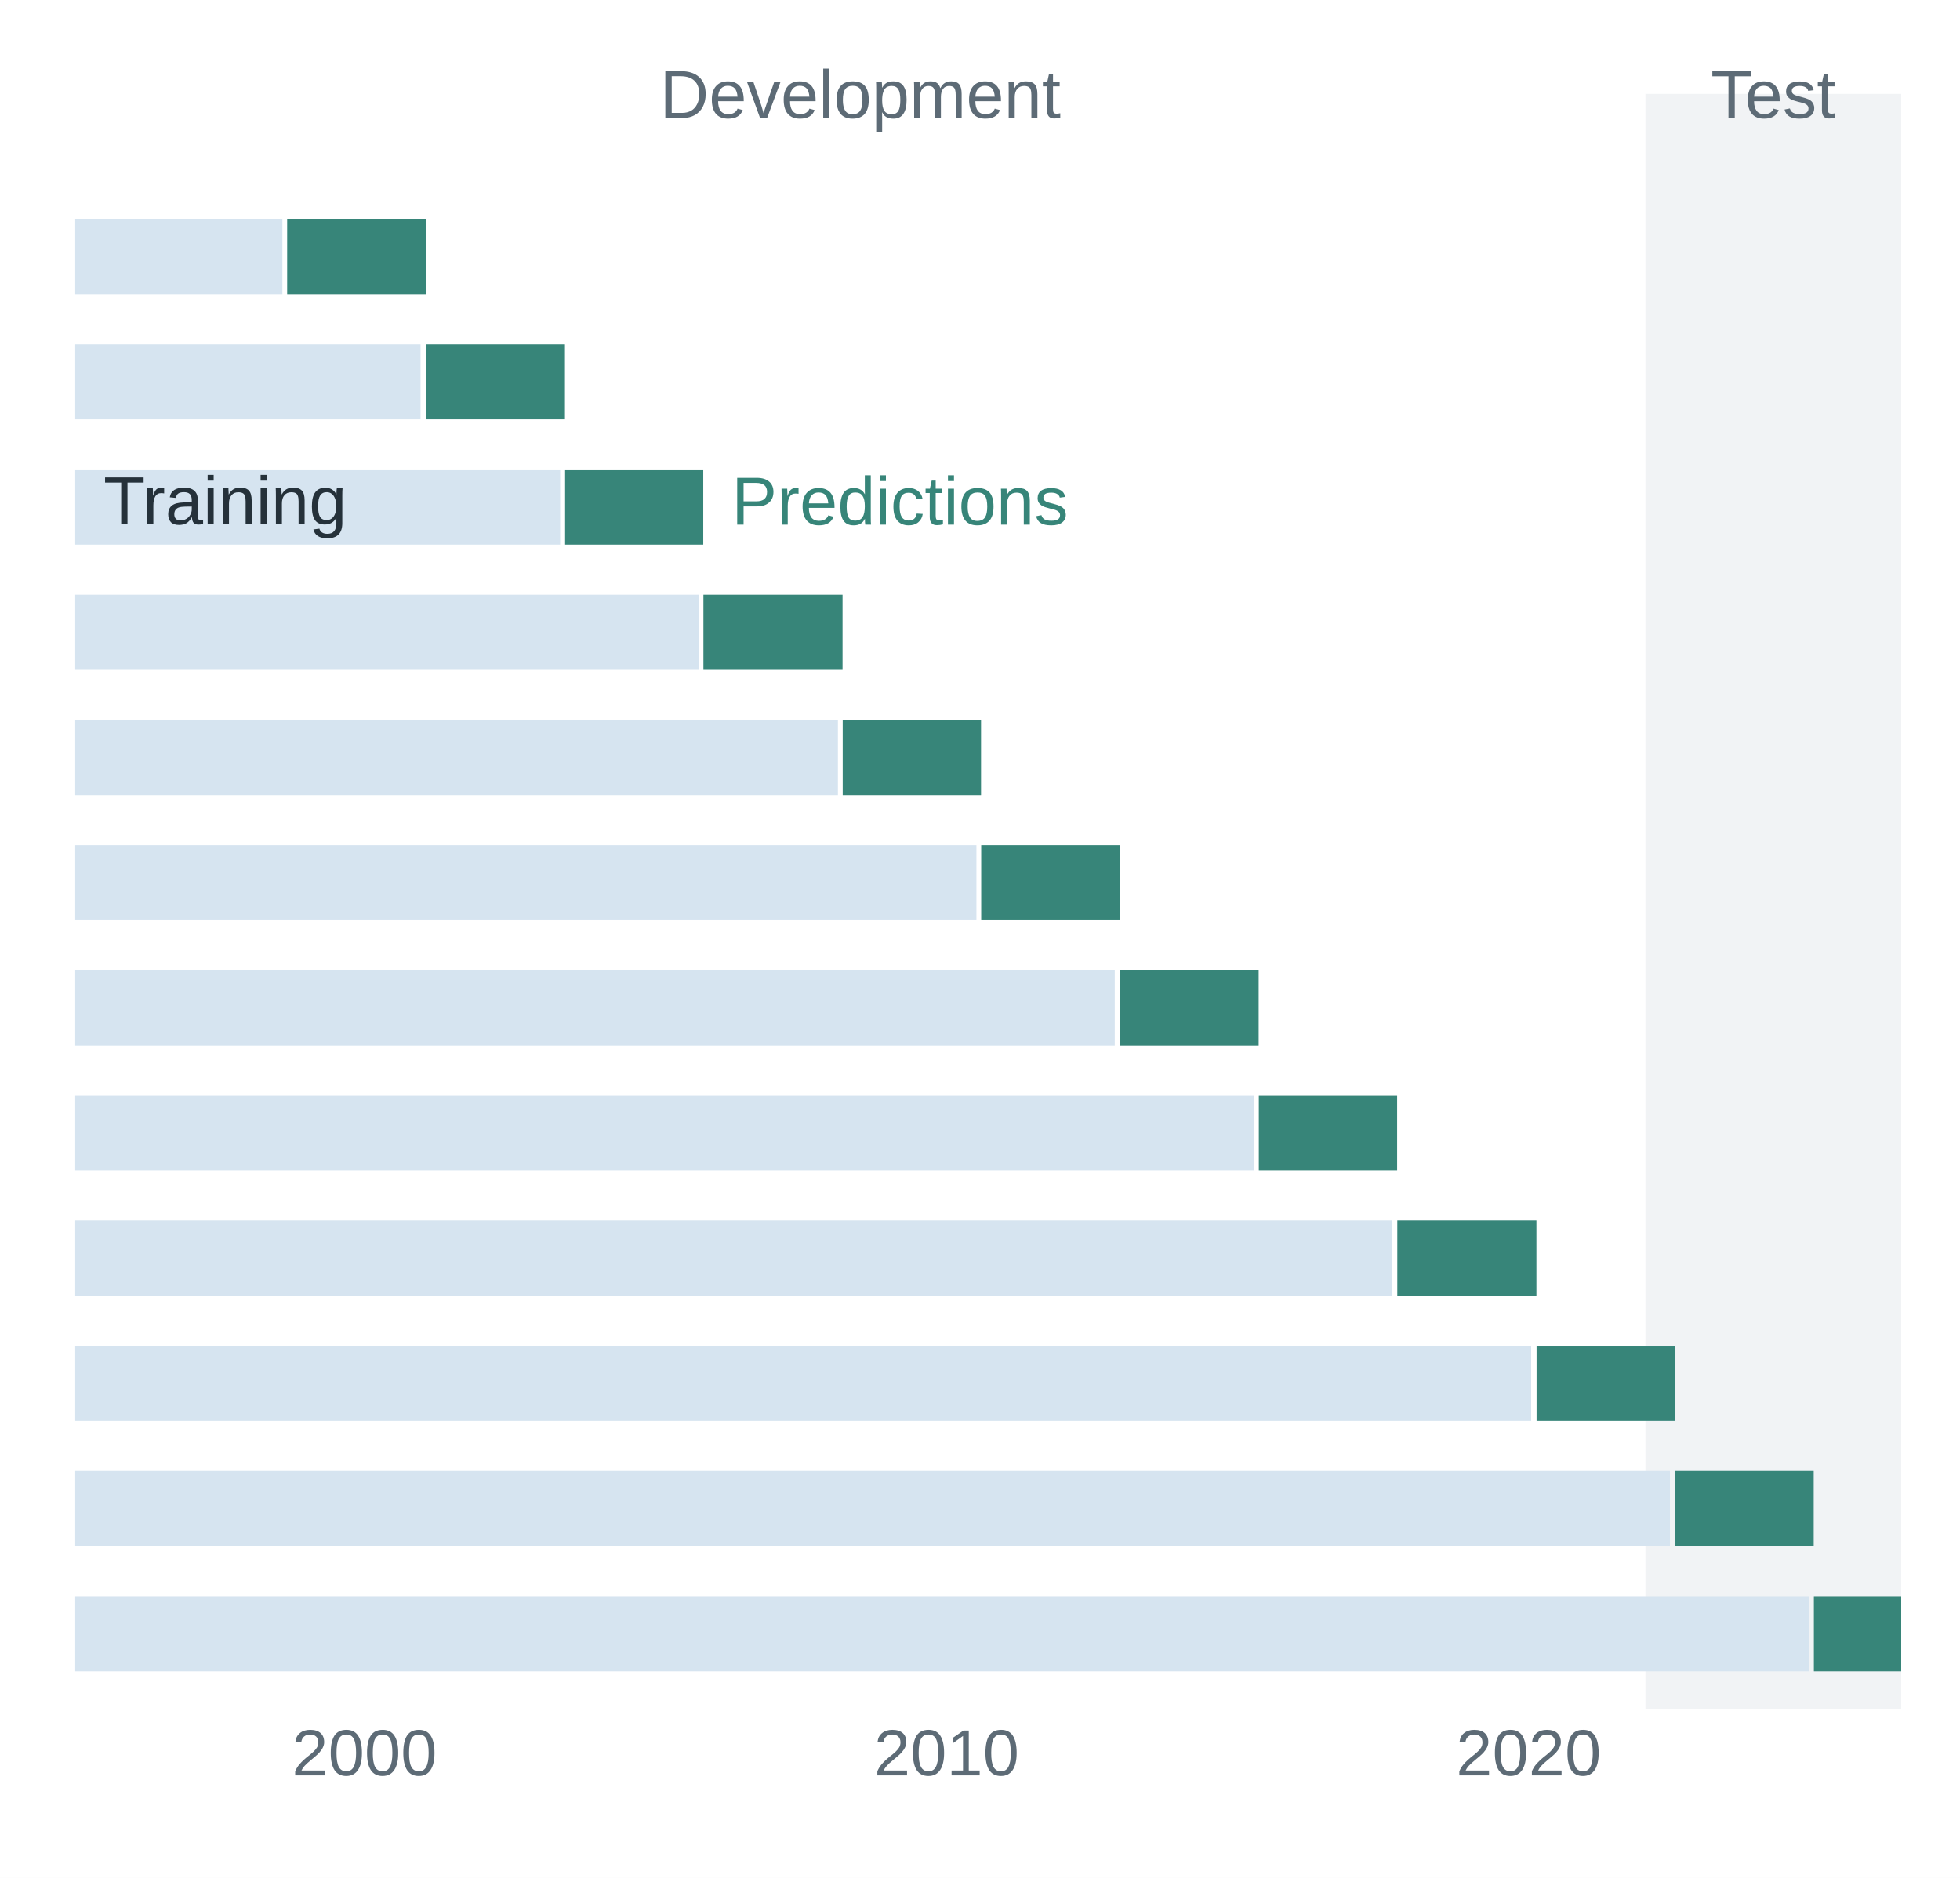
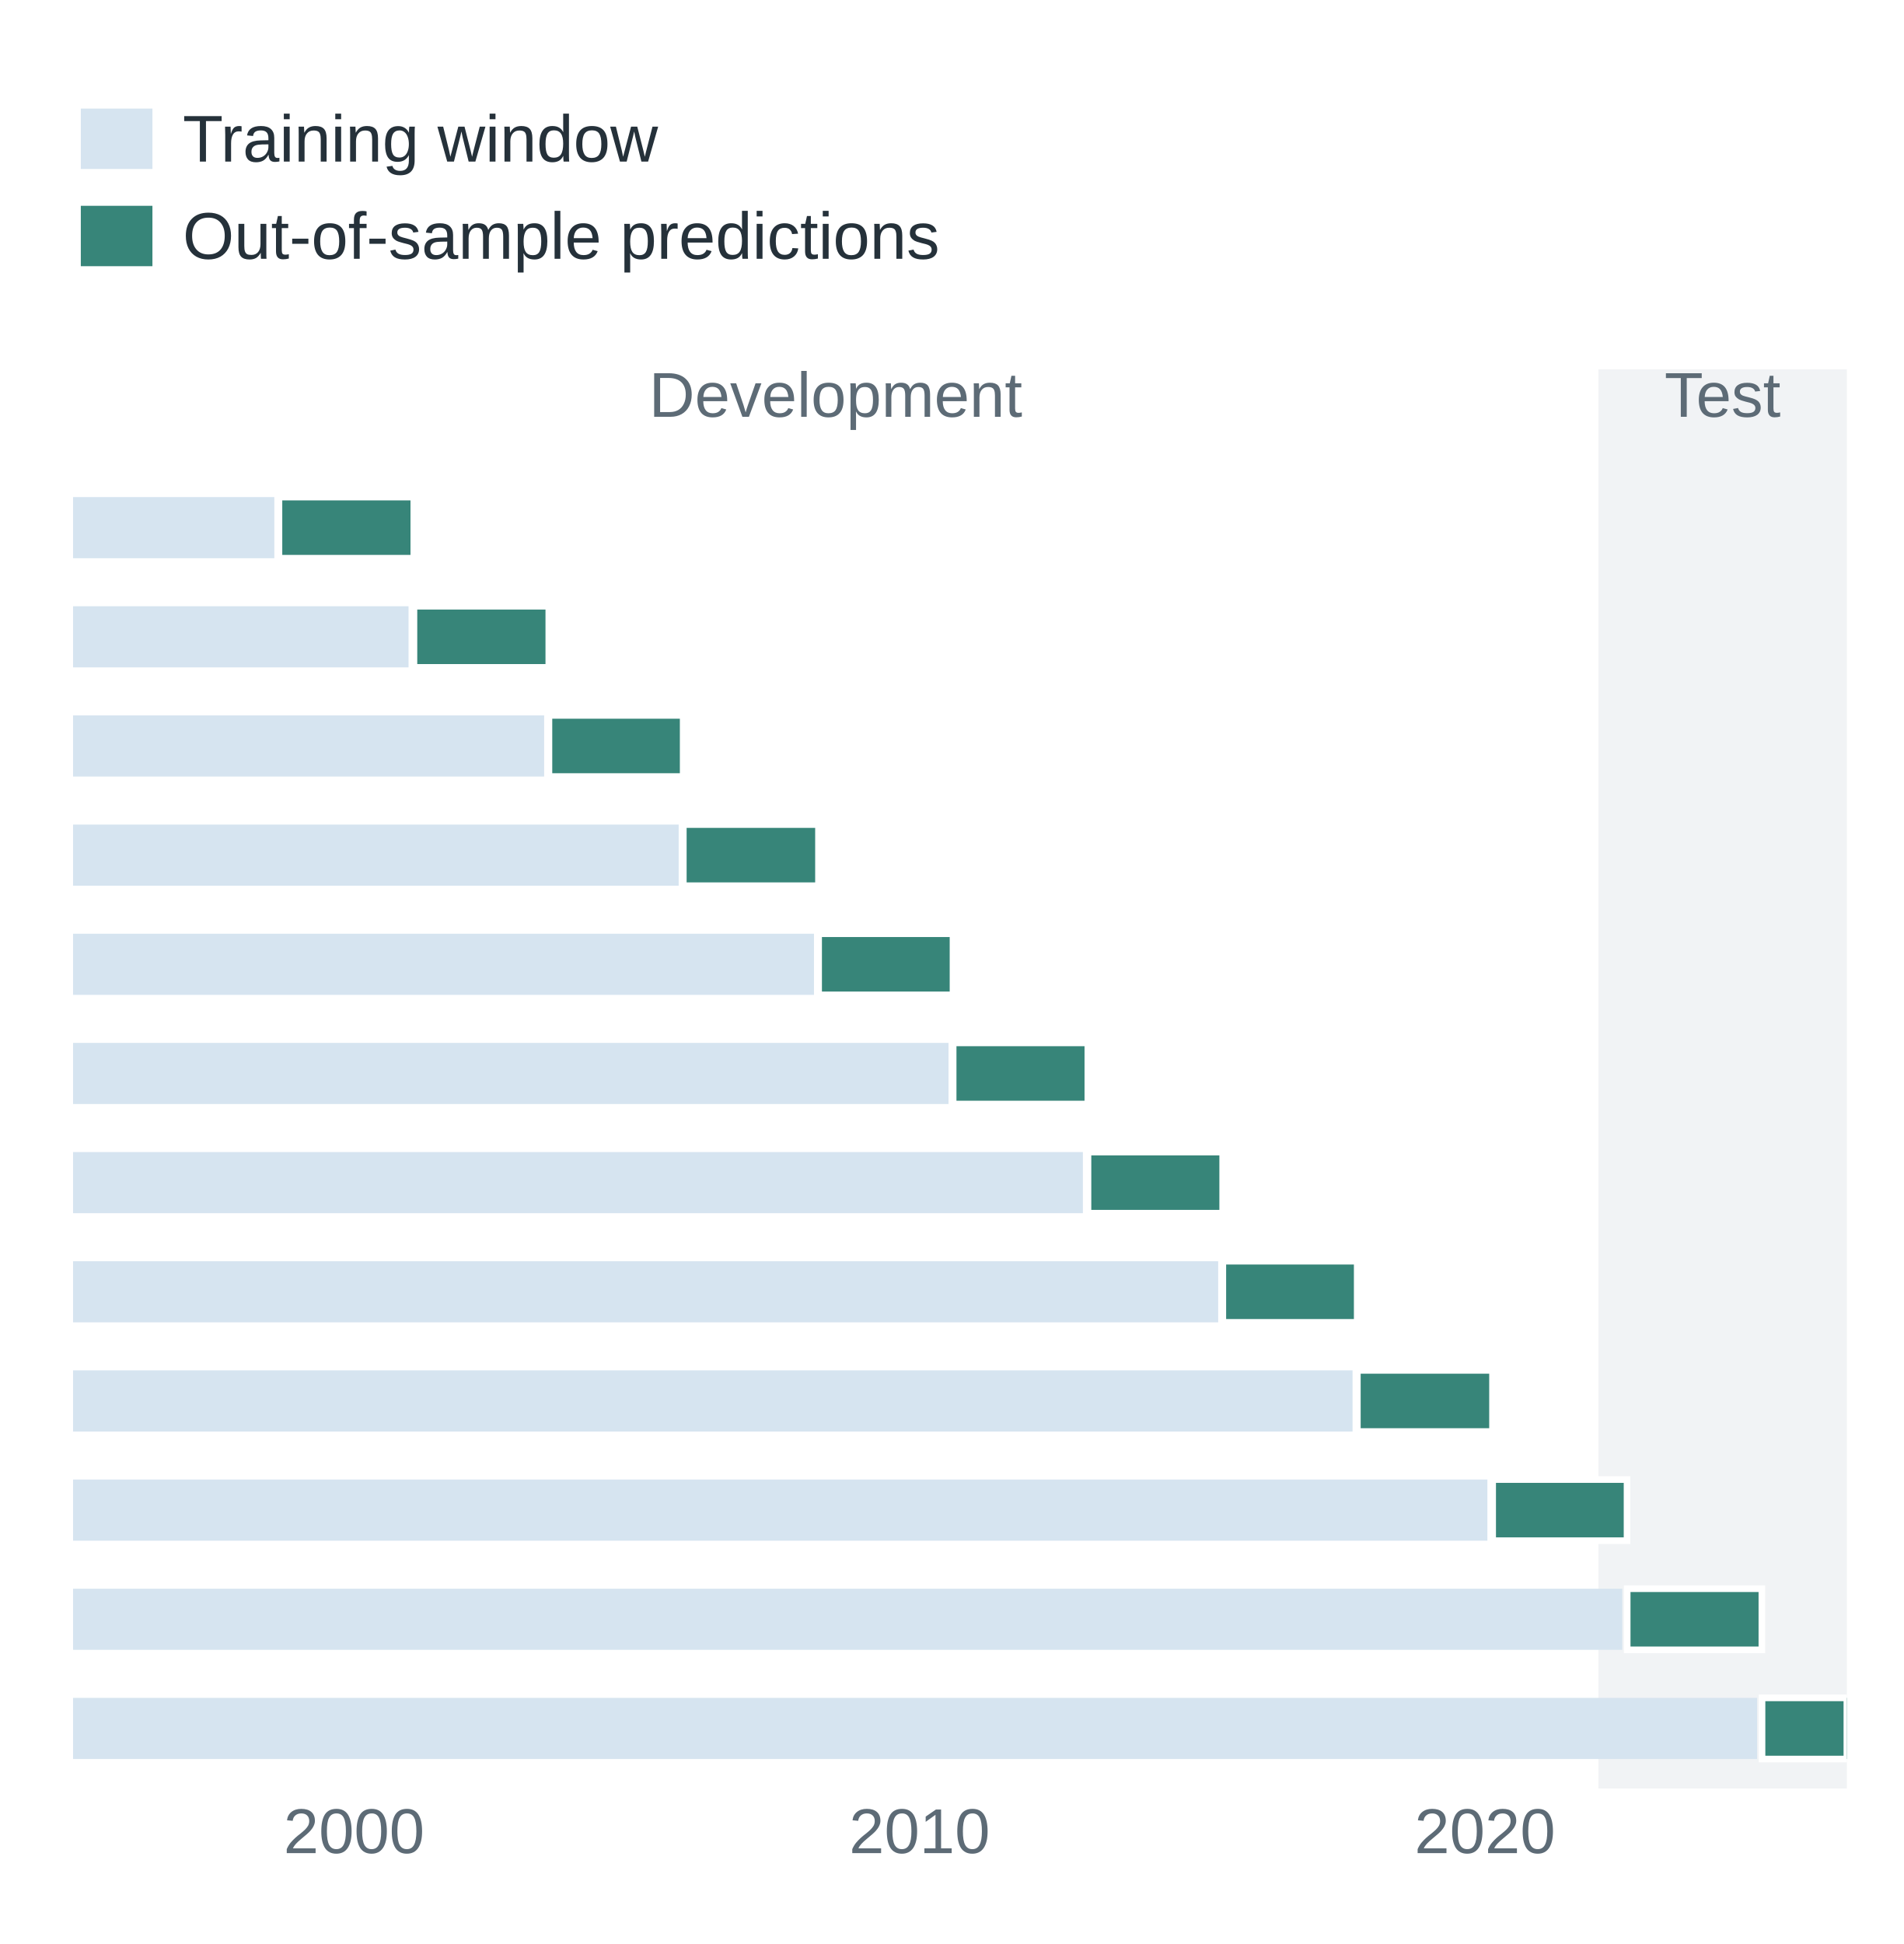
- <svg xmlns="http://www.w3.org/2000/svg" width="345.6pt" height="331.2pt" viewBox="0 0 345.6 331.2" version="1.1">
+ <svg xmlns="http://www.w3.org/2000/svg" width="345.6pt" height="352.8pt" viewBox="0 0 345.6 352.8" version="1.1">
  <defs>
    <style type="text/css">*{stroke-linejoin: round; stroke-linecap: butt}</style>
  </defs>
  <g id="figure_1">
    <g id="patch_1">
-       <path d="M 0 331.2 L 345.6 331.2 L 345.6 0 L 0 0 z " style="fill: #ffffff" />
+       <path d="M 0 352.8 L 345.6 352.8 L 345.6 0 L 0 0 z " style="fill: #ffffff" />
    </g>
    <g id="axes_1">
      <g id="patch_2">
-         <path d="M 10.368 301.392 L 335.232 301.392 L 335.232 16.56 L 10.368 16.56 z " style="fill: #ffffff" />
+         <path d="M 10.368 324.576 L 335.232 324.576 L 335.232 67.032 L 10.368 67.032 z " style="fill: #ffffff" />
      </g>
      <g id="patch_3">
-         <path d="M 290.132 301.392 L 335.232 301.392 L 335.232 16.56 L 290.132 16.56 z " clip-path="url(#p6704af78ea)" style="fill: #f1f3f5" />
+         <path d="M 290.132 324.576 L 335.232 324.576 L 335.232 67.032 L 290.132 67.032 z " clip-path="url(#p08359004d8)" style="fill: #f1f3f5" />
      </g>
      <g id="matplotlib.axis_1">
        <g id="xtick_1">
          <g id="line2d_1" />
          <g id="text_1">
-             <text style="font-size: 11.5px; font-family: 'Arial', 'DejaVu Sans', sans-serif; text-anchor: middle; fill: #5d6b76" x="64.264" y="313.123" transform="rotate(-0 64.26378 313.1235)">2000</text>
+             <text style="font-size: 11.5px; font-family: 'Arial', 'DejaVu Sans', sans-serif; text-anchor: middle; fill: #5d6b76" x="64.264" y="336.307" transform="rotate(-0 64.26378 336.3075)">2000</text>
          </g>
        </g>
        <g id="xtick_2">
          <g id="line2d_2" />
          <g id="text_2">
-             <text style="font-size: 11.5px; font-family: 'Arial', 'DejaVu Sans', sans-serif; text-anchor: middle; fill: #5d6b76" x="166.913" y="313.123" transform="rotate(-0 166.9131 313.1235)">2010</text>
+             <text style="font-size: 11.5px; font-family: 'Arial', 'DejaVu Sans', sans-serif; text-anchor: middle; fill: #5d6b76" x="166.913" y="336.307" transform="rotate(-0 166.9131 336.3075)">2010</text>
          </g>
        </g>
        <g id="xtick_3">
          <g id="line2d_3" />
          <g id="text_3">
-             <text style="font-size: 11.5px; font-family: 'Arial', 'DejaVu Sans', sans-serif; text-anchor: middle; fill: #5d6b76" x="269.534" y="313.123" transform="rotate(-0 269.5342 313.1235)">2020</text>
+             <text style="font-size: 11.5px; font-family: 'Arial', 'DejaVu Sans', sans-serif; text-anchor: middle; fill: #5d6b76" x="269.534" y="336.307" transform="rotate(-0 269.5342 336.3075)">2020</text>
          </g>
        </g>
      </g>
      <g id="matplotlib.axis_2" />
      <g id="patch_4">
-         <path d="M 13.262 38.64 L 49.792 38.64 L 49.792 51.888 L 13.262 51.888 z " clip-path="url(#p6704af78ea)" style="fill: #d6e4f0" />
+         <path d="M 13.262 90.211 L 49.792 90.211 L 49.792 101.305 L 13.262 101.305 z " clip-path="url(#p08359004d8)" style="fill: #d6e4f0" />
      </g>
      <g id="patch_5">
-         <path d="M 50.635 38.64 L 75.11 38.64 L 75.11 51.888 L 50.635 51.888 z " clip-path="url(#p6704af78ea)" style="fill: #378579" />
+         <path d="M 50.635 90.211 L 75.11 90.211 L 75.11 101.305 L 50.635 101.305 z " clip-path="url(#p08359004d8)" style="fill: #378579; stroke: #ffffff; stroke-width: 1.2; stroke-linejoin: miter" />
      </g>
      <g id="patch_6">
-         <path d="M 13.262 60.72 L 74.155 60.72 L 74.155 73.968 L 13.262 73.968 z " clip-path="url(#p6704af78ea)" style="fill: #d6e4f0" />
+         <path d="M 13.262 110.022 L 74.155 110.022 L 74.155 121.116 L 13.262 121.116 z " clip-path="url(#p08359004d8)" style="fill: #d6e4f0" />
      </g>
      <g id="patch_7">
-         <path d="M 75.138 60.72 L 99.614 60.72 L 99.614 73.968 L 75.138 73.968 z " clip-path="url(#p6704af78ea)" style="fill: #378579" />
+         <path d="M 75.138 110.022 L 99.614 110.022 L 99.614 121.116 L 75.138 121.116 z " clip-path="url(#p08359004d8)" style="fill: #378579; stroke: #ffffff; stroke-width: 1.2; stroke-linejoin: miter" />
      </g>
      <g id="patch_8">
-         <path d="M 13.262 82.8 L 98.771 82.8 L 98.771 96.048 L 13.262 96.048 z " clip-path="url(#p6704af78ea)" style="fill: #d6e4f0" />
+         <path d="M 13.262 129.833 L 98.771 129.833 L 98.771 140.927 L 13.262 140.927 z " clip-path="url(#p08359004d8)" style="fill: #d6e4f0" />
      </g>
      <g id="patch_9">
-         <path d="M 99.642 82.8 L 124.004 82.8 L 124.004 96.048 L 99.642 96.048 z " clip-path="url(#p6704af78ea)" style="fill: #378579" />
+         <path d="M 99.642 129.833 L 124.004 129.833 L 124.004 140.927 L 99.642 140.927 z " clip-path="url(#p08359004d8)" style="fill: #378579; stroke: #ffffff; stroke-width: 1.2; stroke-linejoin: miter" />
      </g>
      <g id="patch_10">
-         <path d="M 13.262 104.88 L 123.189 104.88 L 123.189 118.128 L 13.262 118.128 z " clip-path="url(#p6704af78ea)" style="fill: #d6e4f0" />
+         <path d="M 13.262 149.644 L 123.189 149.644 L 123.189 160.738 L 13.262 160.738 z " clip-path="url(#p08359004d8)" style="fill: #d6e4f0" />
      </g>
      <g id="patch_11">
-         <path d="M 124.032 104.88 L 148.564 104.88 L 148.564 118.128 L 124.032 118.128 z " clip-path="url(#p6704af78ea)" style="fill: #378579" />
+         <path d="M 124.032 149.644 L 148.564 149.644 L 148.564 160.738 L 124.032 160.738 z " clip-path="url(#p08359004d8)" style="fill: #378579; stroke: #ffffff; stroke-width: 1.2; stroke-linejoin: miter" />
      </g>
      <g id="patch_12">
-         <path d="M 13.262 126.96 L 147.749 126.96 L 147.749 140.208 L 13.262 140.208 z " clip-path="url(#p6704af78ea)" style="fill: #d6e4f0" />
+         <path d="M 13.262 169.455 L 147.749 169.455 L 147.749 180.549 L 13.262 180.549 z " clip-path="url(#p08359004d8)" style="fill: #d6e4f0" />
      </g>
      <g id="patch_13">
-         <path d="M 148.592 126.96 L 172.983 126.96 L 172.983 140.208 L 148.592 140.208 z " clip-path="url(#p6704af78ea)" style="fill: #378579" />
+         <path d="M 148.592 169.455 L 172.983 169.455 L 172.983 180.549 L 148.592 180.549 z " clip-path="url(#p08359004d8)" style="fill: #378579; stroke: #ffffff; stroke-width: 1.2; stroke-linejoin: miter" />
      </g>
      <g id="patch_14">
-         <path d="M 13.262 149.04 L 172.168 149.04 L 172.168 162.288 L 13.262 162.288 z " clip-path="url(#p6704af78ea)" style="fill: #d6e4f0" />
+         <path d="M 13.262 189.266 L 172.168 189.266 L 172.168 200.361 L 13.262 200.361 z " clip-path="url(#p08359004d8)" style="fill: #d6e4f0" />
      </g>
      <g id="patch_15">
-         <path d="M 173.011 149.04 L 197.458 149.04 L 197.458 162.288 L 173.011 162.288 z " clip-path="url(#p6704af78ea)" style="fill: #378579" />
+         <path d="M 173.011 189.266 L 197.458 189.266 L 197.458 200.361 L 173.011 200.361 z " clip-path="url(#p08359004d8)" style="fill: #378579; stroke: #ffffff; stroke-width: 1.2; stroke-linejoin: miter" />
      </g>
      <g id="patch_16">
-         <path d="M 13.262 171.12 L 196.559 171.12 L 196.559 184.368 L 13.262 184.368 z " clip-path="url(#p6704af78ea)" style="fill: #d6e4f0" />
+         <path d="M 13.262 209.077 L 196.559 209.077 L 196.559 220.172 L 13.262 220.172 z " clip-path="url(#p08359004d8)" style="fill: #d6e4f0" />
      </g>
      <g id="patch_17">
-         <path d="M 197.486 171.12 L 221.933 171.12 L 221.933 184.368 L 197.486 184.368 z " clip-path="url(#p6704af78ea)" style="fill: #378579" />
+         <path d="M 197.486 209.077 L 221.933 209.077 L 221.933 220.172 L 197.486 220.172 z " clip-path="url(#p08359004d8)" style="fill: #378579; stroke: #ffffff; stroke-width: 1.2; stroke-linejoin: miter" />
      </g>
      <g id="patch_18">
-         <path d="M 13.262 193.2 L 221.118 193.2 L 221.118 206.448 L 13.262 206.448 z " clip-path="url(#p6704af78ea)" style="fill: #d6e4f0" />
+         <path d="M 13.262 228.888 L 221.118 228.888 L 221.118 239.983 L 13.262 239.983 z " clip-path="url(#p08359004d8)" style="fill: #d6e4f0" />
      </g>
      <g id="patch_19">
-         <path d="M 221.961 193.2 L 246.352 193.2 L 246.352 206.448 L 221.961 206.448 z " clip-path="url(#p6704af78ea)" style="fill: #378579" />
+         <path d="M 221.961 228.888 L 246.352 228.888 L 246.352 239.983 L 221.961 239.983 z " clip-path="url(#p08359004d8)" style="fill: #378579; stroke: #ffffff; stroke-width: 1.2; stroke-linejoin: miter" />
      </g>
      <g id="patch_20">
-         <path d="M 13.262 215.28 L 245.509 215.28 L 245.509 228.528 L 13.262 228.528 z " clip-path="url(#p6704af78ea)" style="fill: #d6e4f0" />
+         <path d="M 13.262 248.7 L 245.509 248.7 L 245.509 259.794 L 13.262 259.794 z " clip-path="url(#p08359004d8)" style="fill: #d6e4f0" />
      </g>
      <g id="patch_21">
-         <path d="M 246.38 215.28 L 270.911 215.28 L 270.911 228.528 L 246.38 228.528 z " clip-path="url(#p6704af78ea)" style="fill: #378579" />
+         <path d="M 246.38 248.7 L 270.911 248.7 L 270.911 259.794 L 246.38 259.794 z " clip-path="url(#p08359004d8)" style="fill: #378579; stroke: #ffffff; stroke-width: 1.2; stroke-linejoin: miter" />
      </g>
      <g id="patch_22">
-         <path d="M 13.262 237.36 L 269.984 237.36 L 269.984 250.608 L 13.262 250.608 z " clip-path="url(#p6704af78ea)" style="fill: #d6e4f0" />
+         <path d="M 13.262 268.511 L 269.984 268.511 L 269.984 279.605 L 13.262 279.605 z " clip-path="url(#p08359004d8)" style="fill: #d6e4f0" />
      </g>
      <g id="patch_23">
-         <path d="M 270.939 237.36 L 295.33 237.36 L 295.33 250.608 L 270.939 250.608 z " clip-path="url(#p6704af78ea)" style="fill: #378579" />
+         <path d="M 270.939 268.511 L 295.33 268.511 L 295.33 279.605 L 270.939 279.605 z " clip-path="url(#p08359004d8)" style="fill: #378579; stroke: #ffffff; stroke-width: 1.2; stroke-linejoin: miter" />
      </g>
      <g id="patch_24">
-         <path d="M 13.262 259.44 L 294.459 259.44 L 294.459 272.688 L 13.262 272.688 z " clip-path="url(#p6704af78ea)" style="fill: #d6e4f0" />
+         <path d="M 13.262 288.322 L 294.459 288.322 L 294.459 299.416 L 13.262 299.416 z " clip-path="url(#p08359004d8)" style="fill: #d6e4f0" />
      </g>
      <g id="patch_25">
-         <path d="M 295.358 259.44 L 319.805 259.44 L 319.805 272.688 L 295.358 272.688 z " clip-path="url(#p6704af78ea)" style="fill: #378579" />
+         <path d="M 295.358 288.322 L 319.805 288.322 L 319.805 299.416 L 295.358 299.416 z " clip-path="url(#p08359004d8)" style="fill: #378579; stroke: #ffffff; stroke-width: 1.2; stroke-linejoin: miter" />
      </g>
      <g id="patch_26">
-         <path d="M 13.262 281.52 L 318.934 281.52 L 318.934 294.768 L 13.262 294.768 z " clip-path="url(#p6704af78ea)" style="fill: #d6e4f0" />
+         <path d="M 13.262 308.133 L 318.934 308.133 L 318.934 319.227 L 13.262 319.227 z " clip-path="url(#p08359004d8)" style="fill: #d6e4f0" />
      </g>
      <g id="patch_27">
-         <path d="M 319.833 281.52 L 335.232 281.52 L 335.232 294.768 L 319.833 294.768 z " clip-path="url(#p6704af78ea)" style="fill: #378579" />
+         <path d="M 319.833 308.133 L 335.232 308.133 L 335.232 319.227 L 319.833 319.227 z " clip-path="url(#p08359004d8)" style="fill: #378579; stroke: #ffffff; stroke-width: 1.2; stroke-linejoin: miter" />
      </g>
      <g id="text_4">
-         <text style="font-size: 12px; font-family: 'Arial', 'DejaVu Sans', sans-serif; text-anchor: start; fill: #25313a" x="18.262" y="92.456" transform="rotate(-0 18.2623 92.45588)">Training</text>
+         <text style="font-size: 11.5px; font-family: 'Arial', 'DejaVu Sans', sans-serif; text-anchor: middle; fill: #5d6b76" x="151.683" y="75.642" transform="rotate(-0 151.6829 75.64247)">Development</text>
      </g>
      <g id="text_5">
-         <text style="font-size: 12px; font-family: 'Arial', 'DejaVu Sans', sans-serif; text-anchor: start; fill: #378579" x="129.004" y="92.526" transform="rotate(-0 129.0044 92.52619)">Predictions</text>
+         <text style="font-size: 11.5px; font-family: 'Arial', 'DejaVu Sans', sans-serif; text-anchor: middle; fill: #5d6b76" x="312.668" y="75.642" transform="rotate(-0 312.6677 75.64247)">Test</text>
      </g>
-       <g id="text_6">
-         <text style="font-size: 12px; font-family: 'Arial', 'DejaVu Sans', sans-serif; text-anchor: middle; fill: #5d6b76" x="151.683" y="20.799" transform="rotate(-0 151.6829 20.799)">Development</text>
-       </g>
-       <g id="text_7">
-         <text style="font-size: 12px; font-family: 'Arial', 'DejaVu Sans', sans-serif; text-anchor: middle; fill: #5d6b76" x="312.668" y="20.799" transform="rotate(-0 312.6677 20.799)">Test</text>
+       <g id="legend_1">
+         <g id="patch_28">
+           <path d="M 15.168 30.164 L 27.168 30.164 L 27.168 20.204 L 15.168 20.204 z " style="fill: #d6e4f0; stroke: #d6e4f0; stroke-linejoin: miter" />
+         </g>
+         <g id="text_6">
+           <text style="font-size: 12px; font-family: 'Arial', 'DejaVu Sans', sans-serif; text-anchor: start; fill: #25313a" x="33.168" y="29.324" transform="rotate(-0 33.168 29.32418)">Training window</text>
+         </g>
+         <g id="patch_29">
+           <path d="M 15.168 47.81 L 27.168 47.81 L 27.168 37.85 L 15.168 37.85 z " style="fill: #378579; stroke: #378579; stroke-linejoin: miter" />
+         </g>
+         <g id="text_7">
+           <text style="font-size: 12px; font-family: 'Arial', 'DejaVu Sans', sans-serif; text-anchor: start; fill: #25313a" x="33.168" y="46.97" transform="rotate(-0 33.168 46.9698)">Out-of-sample predictions</text>
+         </g>
      </g>
    </g>
  </g>
  <defs>
-     <clipPath id="p6704af78ea">
-       <rect x="10.368" y="16.56" width="324.864" height="284.832" />
+     <clipPath id="p08359004d8">
+       <rect x="10.368" y="67.032" width="324.864" height="257.544" />
    </clipPath>
  </defs>
</svg>
